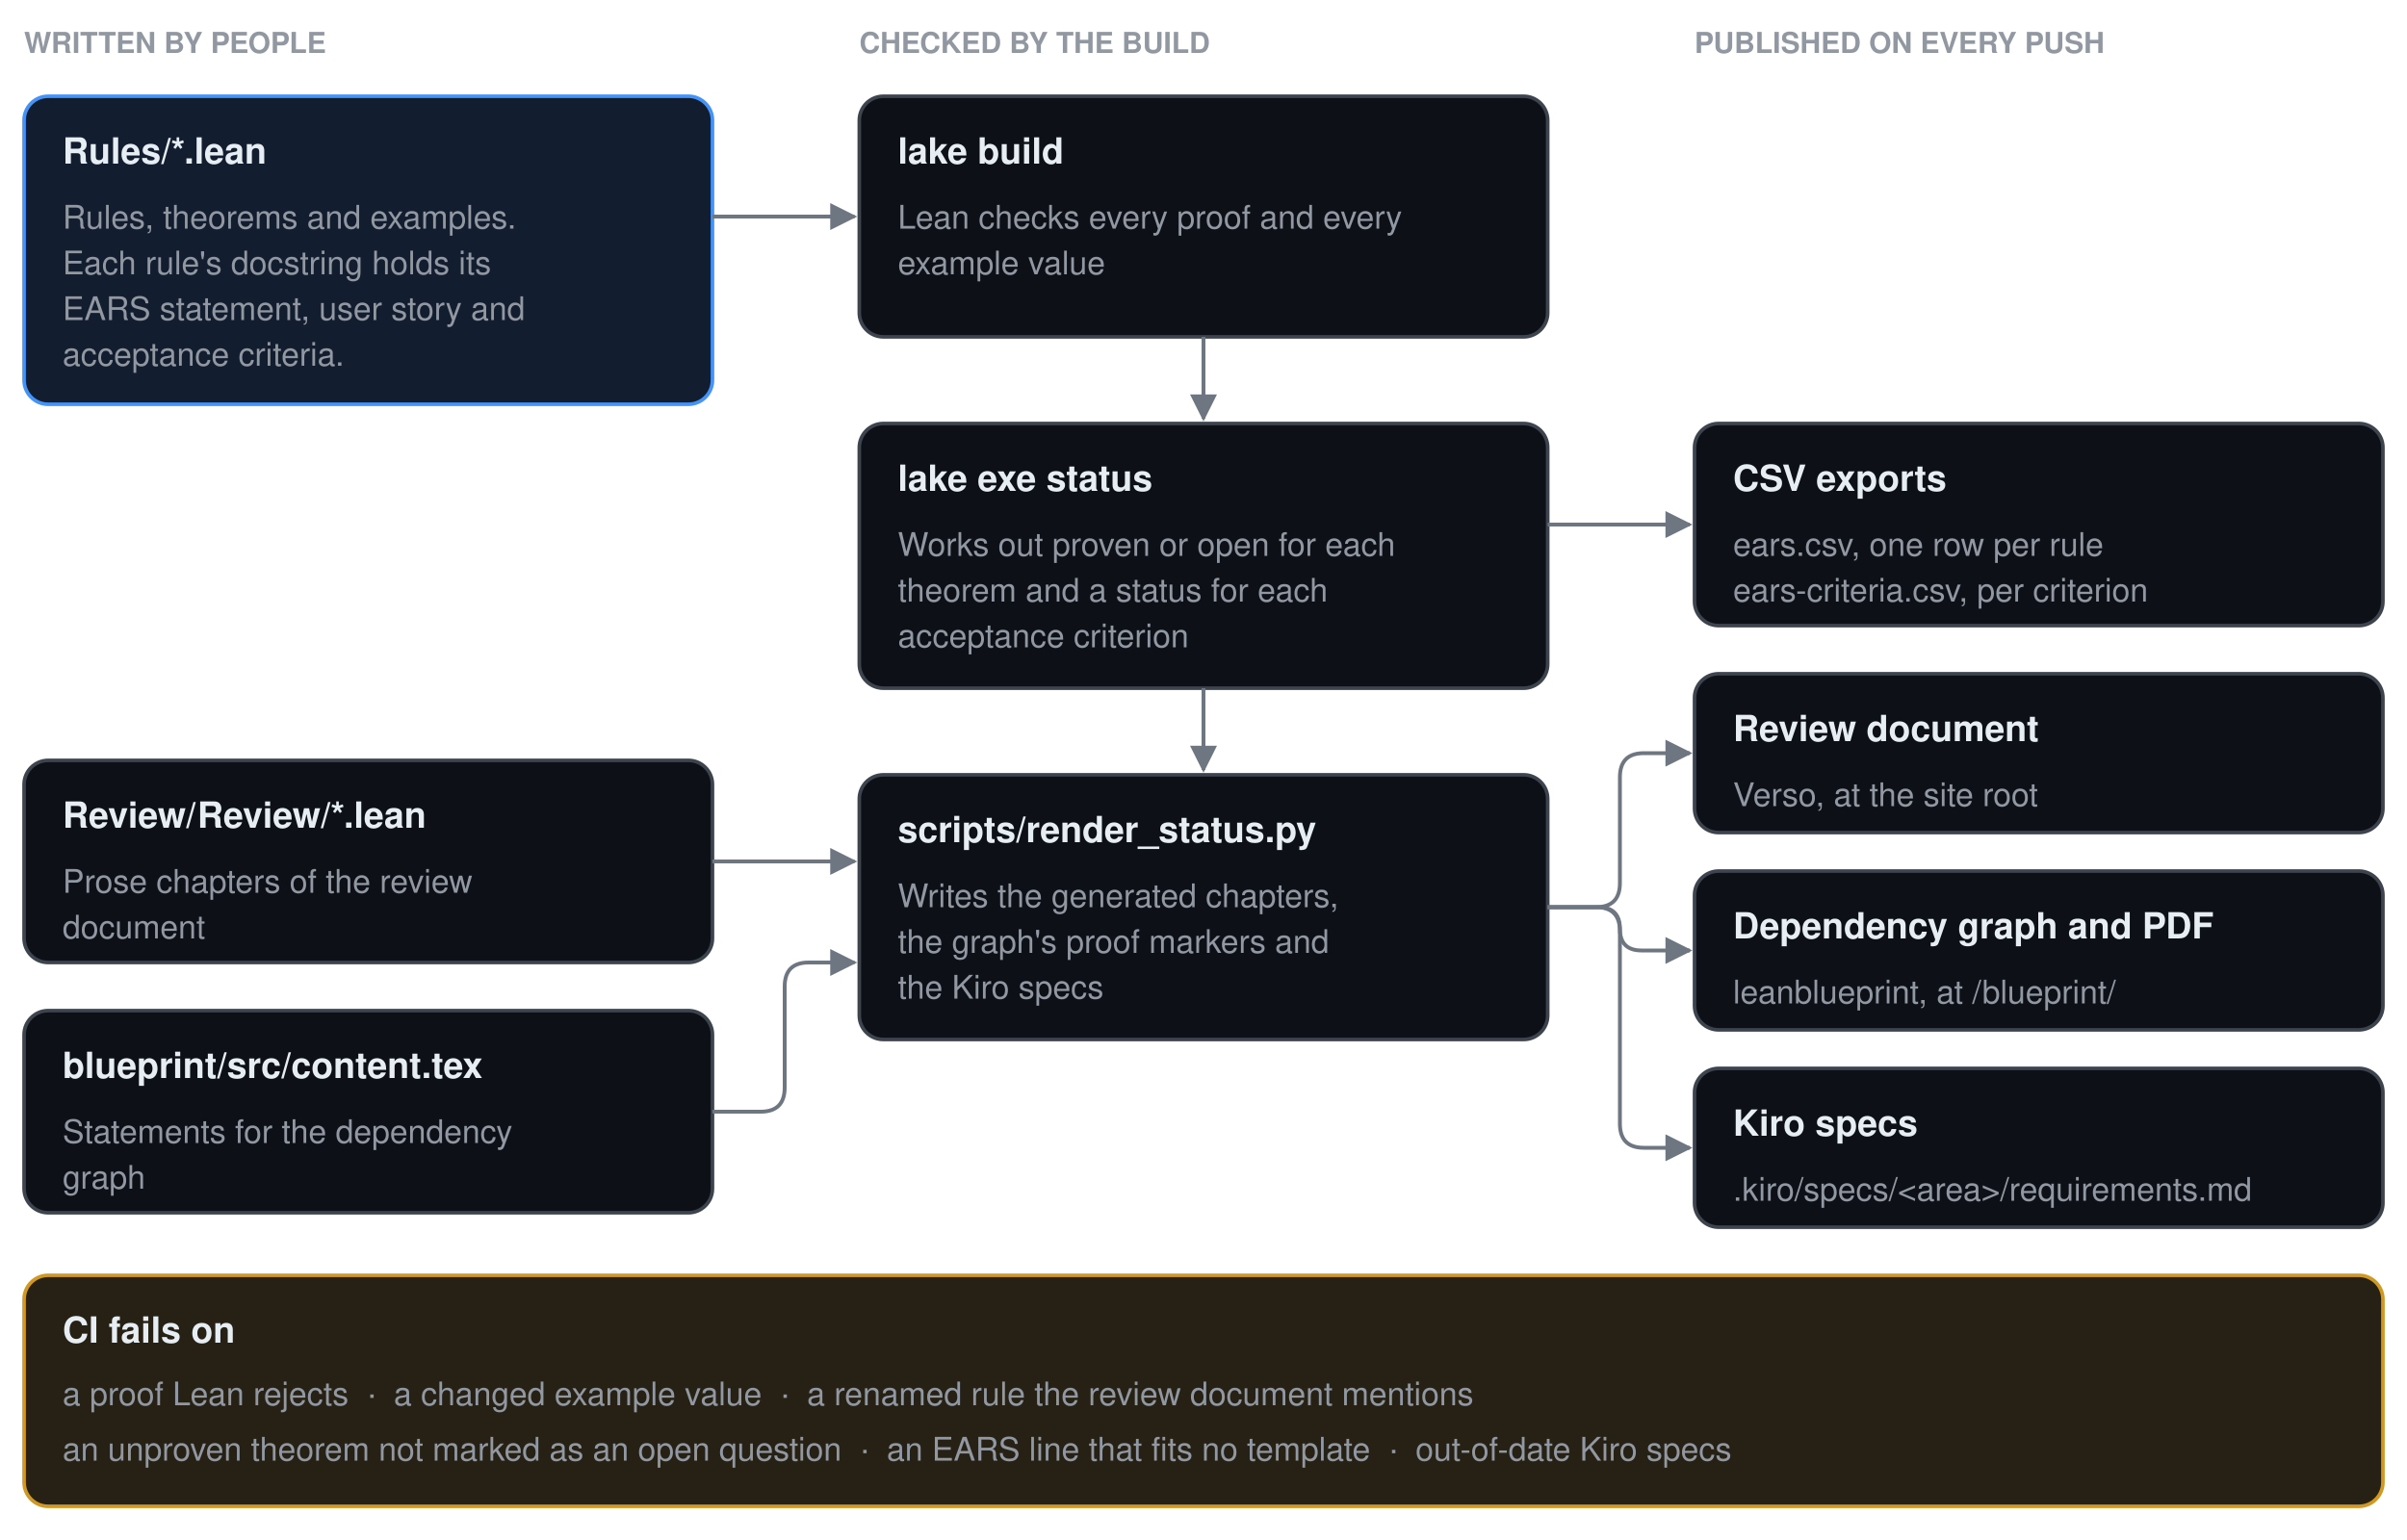
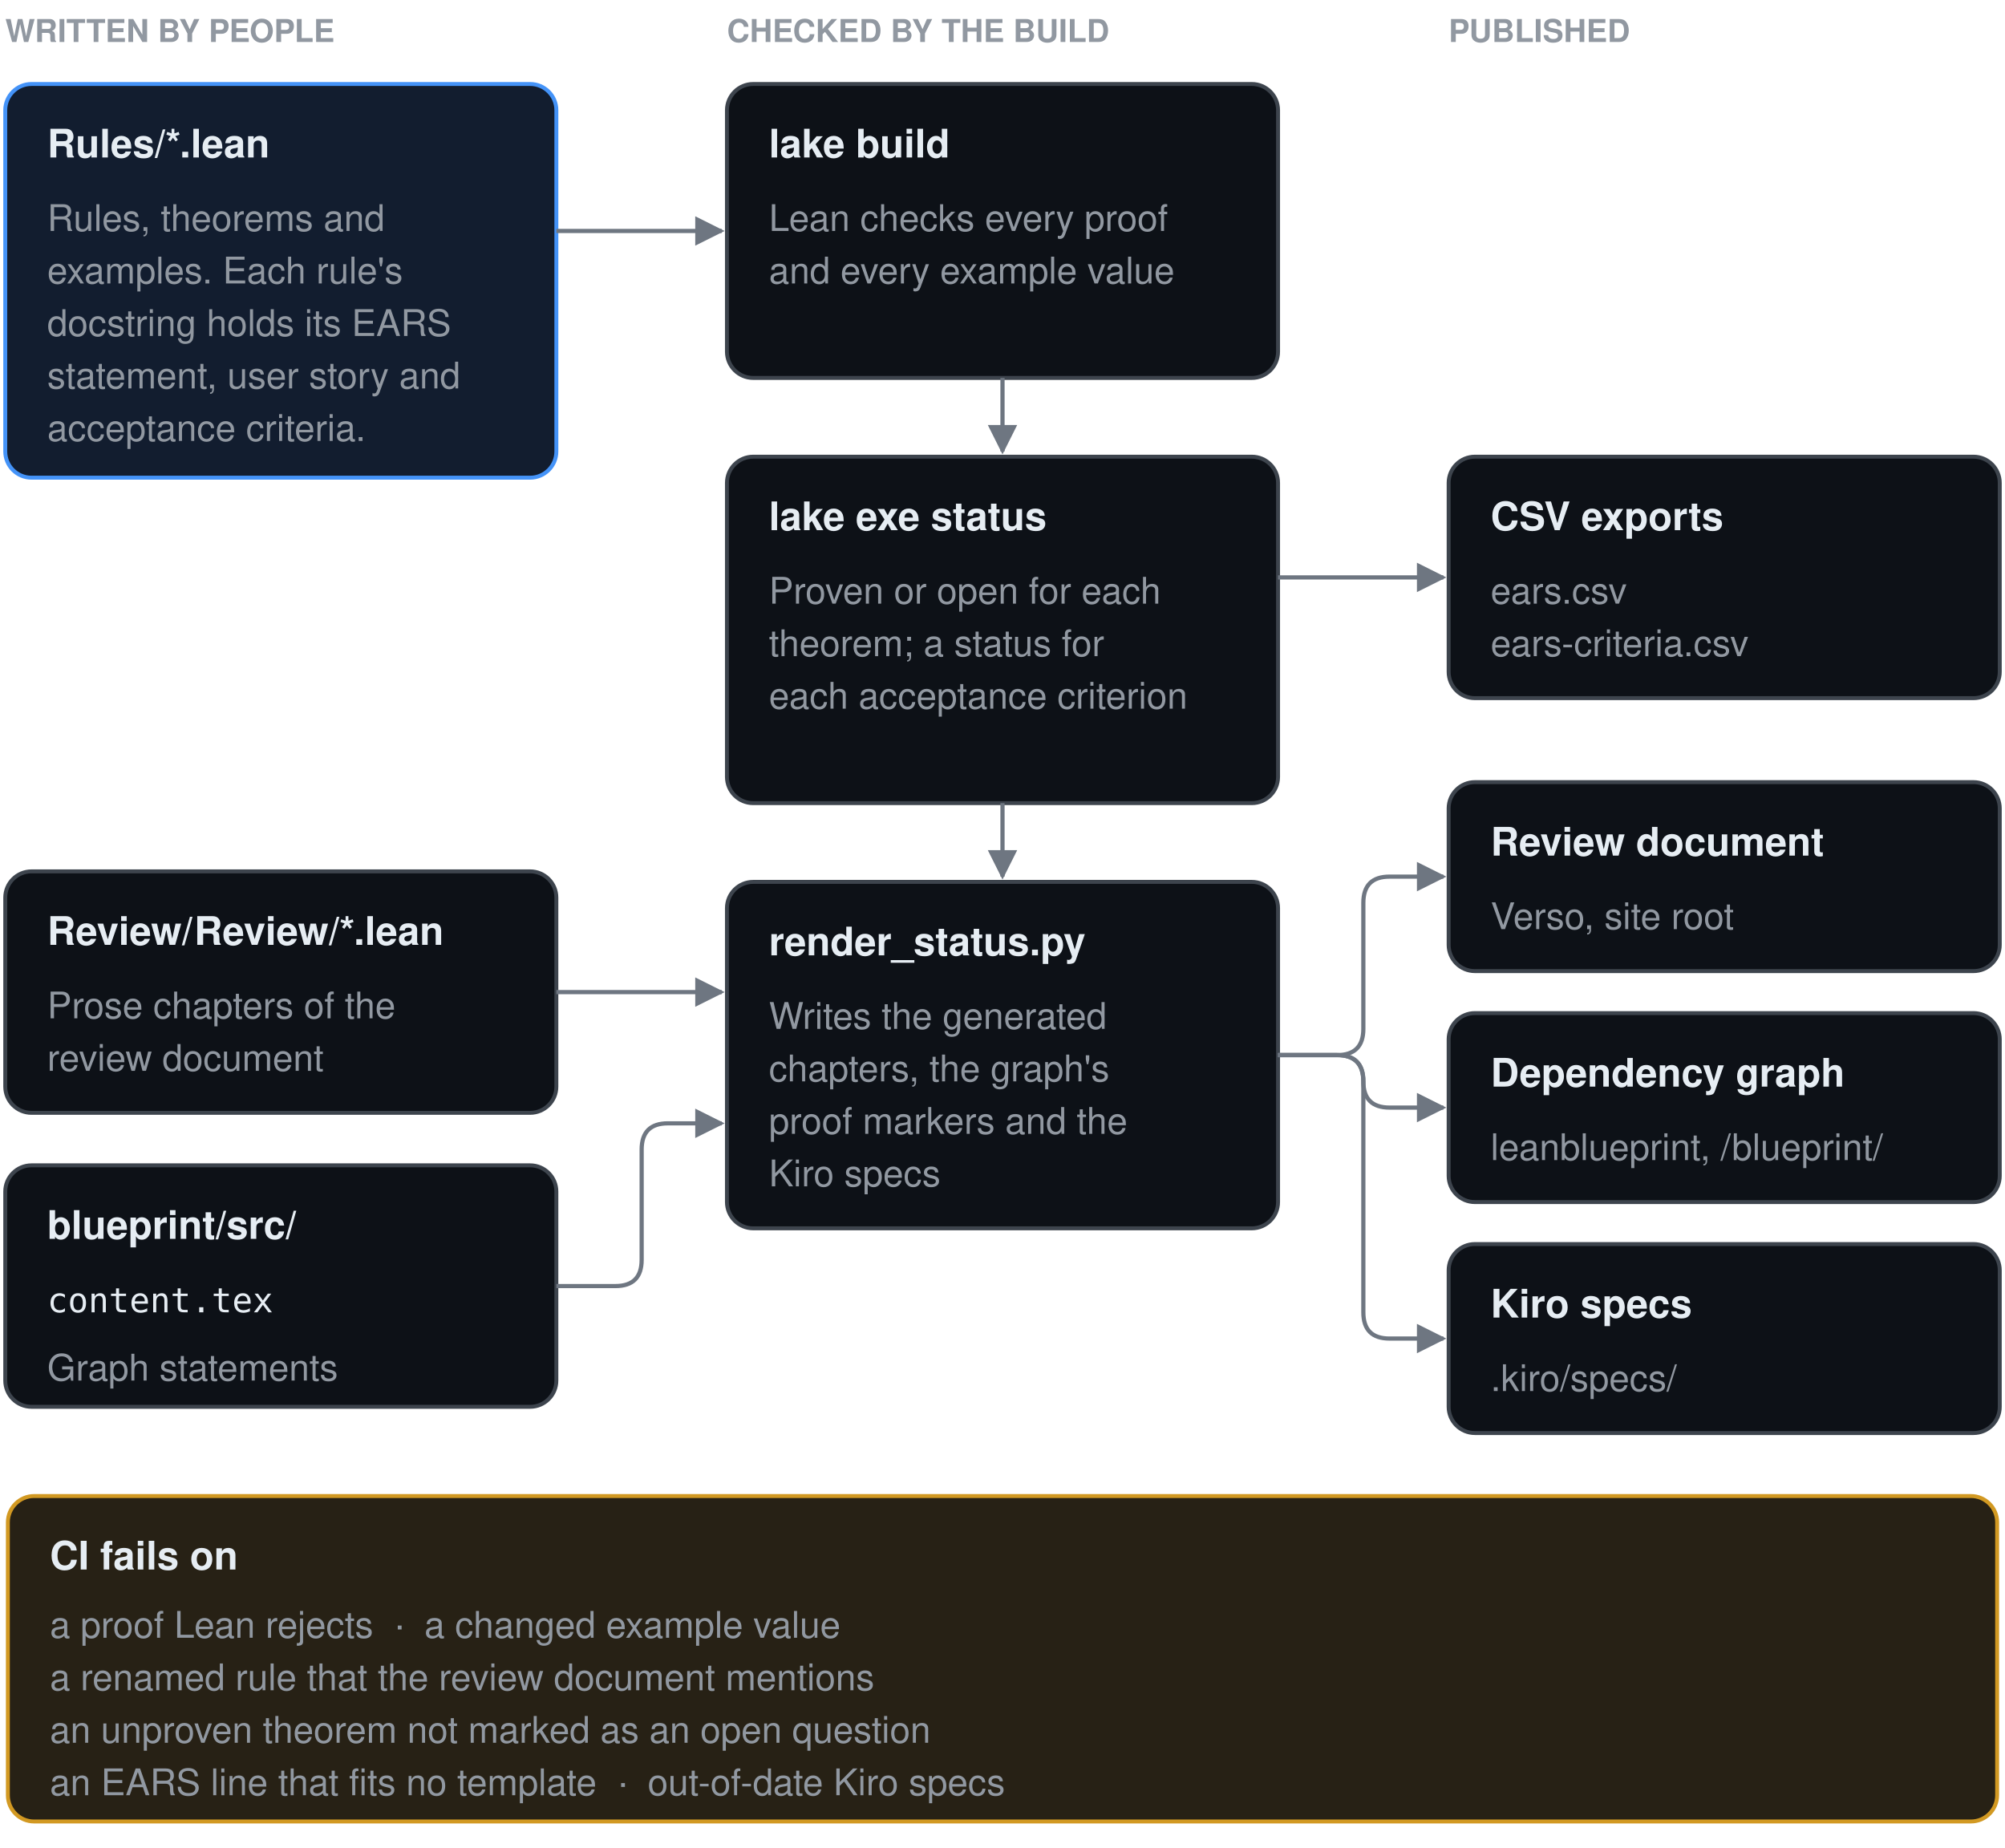
- <svg xmlns="http://www.w3.org/2000/svg" width="1000" height="640" viewBox="0 0 1000 640" role="img" aria-label="How the build turns the Lean model into documents">
+ <svg xmlns="http://www.w3.org/2000/svg" width="764" height="704" viewBox="-2 -2 764 704" role="img" aria-label="How the build turns the Lean model into documents">
  <defs>
    <marker id="head" viewBox="0 0 10 10" refX="9" refY="5" markerWidth="7" markerHeight="7" orient="auto-start-reverse">
      <path d="M0,0 L10,5 L0,10 z" fill="#6e7681" />
    </marker>
  </defs>
-   <text x="10" y="22" font-family="-apple-system, BlinkMacSystemFont, 'Segoe UI', 'Helvetica Neue', Helvetica, Arial, sans-serif" font-size="12" font-weight="700" fill="#9198a1" text-anchor="start" xml:space="preserve">WRITTEN BY PEOPLE</text>
-   <text x="357" y="22" font-family="-apple-system, BlinkMacSystemFont, 'Segoe UI', 'Helvetica Neue', Helvetica, Arial, sans-serif" font-size="12" font-weight="700" fill="#9198a1" text-anchor="start" xml:space="preserve">CHECKED BY THE BUILD</text>
-   <text x="704" y="22" font-family="-apple-system, BlinkMacSystemFont, 'Segoe UI', 'Helvetica Neue', Helvetica, Arial, sans-serif" font-size="12" font-weight="700" fill="#9198a1" text-anchor="start" xml:space="preserve">PUBLISHED ON EVERY PUSH</text>
-   <rect x="10" y="40" width="286" height="128" rx="10" fill="#121d2f" stroke="#4493f8" stroke-width="1.5" />
-   <text x="26" y="68" font-family="-apple-system, BlinkMacSystemFont, 'Segoe UI', 'Helvetica Neue', Helvetica, Arial, sans-serif" font-size="15" font-weight="600" fill="#e6edf3" text-anchor="start" xml:space="preserve">Rules/*.lean</text>
-   <text x="26" y="95" font-family="-apple-system, BlinkMacSystemFont, 'Segoe UI', 'Helvetica Neue', Helvetica, Arial, sans-serif" font-size="13.5" font-weight="400" fill="#9198a1" text-anchor="start" xml:space="preserve">Rules, theorems and examples.</text>
-   <text x="26" y="114" font-family="-apple-system, BlinkMacSystemFont, 'Segoe UI', 'Helvetica Neue', Helvetica, Arial, sans-serif" font-size="13.5" font-weight="400" fill="#9198a1" text-anchor="start" xml:space="preserve">Each rule's docstring holds its</text>
-   <text x="26" y="133" font-family="-apple-system, BlinkMacSystemFont, 'Segoe UI', 'Helvetica Neue', Helvetica, Arial, sans-serif" font-size="13.5" font-weight="400" fill="#9198a1" text-anchor="start" xml:space="preserve">EARS statement, user story and</text>
-   <text x="26" y="152" font-family="-apple-system, BlinkMacSystemFont, 'Segoe UI', 'Helvetica Neue', Helvetica, Arial, sans-serif" font-size="13.5" font-weight="400" fill="#9198a1" text-anchor="start" xml:space="preserve">acceptance criteria.</text>
-   <rect x="10" y="316" width="286" height="84" rx="10" fill="#0d1117" stroke="#3d444d" stroke-width="1.5" />
-   <text x="26" y="344" font-family="-apple-system, BlinkMacSystemFont, 'Segoe UI', 'Helvetica Neue', Helvetica, Arial, sans-serif" font-size="15" font-weight="600" fill="#e6edf3" text-anchor="start" xml:space="preserve">Review/Review/*.lean</text>
-   <text x="26" y="371" font-family="-apple-system, BlinkMacSystemFont, 'Segoe UI', 'Helvetica Neue', Helvetica, Arial, sans-serif" font-size="13.5" font-weight="400" fill="#9198a1" text-anchor="start" xml:space="preserve">Prose chapters of the review</text>
-   <text x="26" y="390" font-family="-apple-system, BlinkMacSystemFont, 'Segoe UI', 'Helvetica Neue', Helvetica, Arial, sans-serif" font-size="13.5" font-weight="400" fill="#9198a1" text-anchor="start" xml:space="preserve">document</text>
-   <rect x="10" y="420" width="286" height="84" rx="10" fill="#0d1117" stroke="#3d444d" stroke-width="1.5" />
-   <text x="26" y="448" font-family="-apple-system, BlinkMacSystemFont, 'Segoe UI', 'Helvetica Neue', Helvetica, Arial, sans-serif" font-size="15" font-weight="600" fill="#e6edf3" text-anchor="start" xml:space="preserve">blueprint/src/content.tex</text>
-   <text x="26" y="475" font-family="-apple-system, BlinkMacSystemFont, 'Segoe UI', 'Helvetica Neue', Helvetica, Arial, sans-serif" font-size="13.5" font-weight="400" fill="#9198a1" text-anchor="start" xml:space="preserve">Statements for the dependency</text>
-   <text x="26" y="494" font-family="-apple-system, BlinkMacSystemFont, 'Segoe UI', 'Helvetica Neue', Helvetica, Arial, sans-serif" font-size="13.5" font-weight="400" fill="#9198a1" text-anchor="start" xml:space="preserve">graph</text>
-   <rect x="357" y="40" width="286" height="100" rx="10" fill="#0d1117" stroke="#3d444d" stroke-width="1.5" />
-   <text x="373" y="68" font-family="-apple-system, BlinkMacSystemFont, 'Segoe UI', 'Helvetica Neue', Helvetica, Arial, sans-serif" font-size="15" font-weight="600" fill="#e6edf3" text-anchor="start" xml:space="preserve">lake build</text>
-   <text x="373" y="95" font-family="-apple-system, BlinkMacSystemFont, 'Segoe UI', 'Helvetica Neue', Helvetica, Arial, sans-serif" font-size="13.5" font-weight="400" fill="#9198a1" text-anchor="start" xml:space="preserve">Lean checks every proof and every</text>
-   <text x="373" y="114" font-family="-apple-system, BlinkMacSystemFont, 'Segoe UI', 'Helvetica Neue', Helvetica, Arial, sans-serif" font-size="13.5" font-weight="400" fill="#9198a1" text-anchor="start" xml:space="preserve">example value</text>
-   <rect x="357" y="176" width="286" height="110" rx="10" fill="#0d1117" stroke="#3d444d" stroke-width="1.5" />
-   <text x="373" y="204" font-family="-apple-system, BlinkMacSystemFont, 'Segoe UI', 'Helvetica Neue', Helvetica, Arial, sans-serif" font-size="15" font-weight="600" fill="#e6edf3" text-anchor="start" xml:space="preserve">lake exe status</text>
-   <text x="373" y="231" font-family="-apple-system, BlinkMacSystemFont, 'Segoe UI', 'Helvetica Neue', Helvetica, Arial, sans-serif" font-size="13.5" font-weight="400" fill="#9198a1" text-anchor="start" xml:space="preserve">Works out proven or open for each</text>
-   <text x="373" y="250" font-family="-apple-system, BlinkMacSystemFont, 'Segoe UI', 'Helvetica Neue', Helvetica, Arial, sans-serif" font-size="13.5" font-weight="400" fill="#9198a1" text-anchor="start" xml:space="preserve">theorem and a status for each</text>
-   <text x="373" y="269" font-family="-apple-system, BlinkMacSystemFont, 'Segoe UI', 'Helvetica Neue', Helvetica, Arial, sans-serif" font-size="13.5" font-weight="400" fill="#9198a1" text-anchor="start" xml:space="preserve">acceptance criterion</text>
-   <rect x="357" y="322" width="286" height="110" rx="10" fill="#0d1117" stroke="#3d444d" stroke-width="1.5" />
-   <text x="373" y="350" font-family="-apple-system, BlinkMacSystemFont, 'Segoe UI', 'Helvetica Neue', Helvetica, Arial, sans-serif" font-size="15" font-weight="600" fill="#e6edf3" text-anchor="start" xml:space="preserve">scripts/render_status.py</text>
-   <text x="373" y="377" font-family="-apple-system, BlinkMacSystemFont, 'Segoe UI', 'Helvetica Neue', Helvetica, Arial, sans-serif" font-size="13.5" font-weight="400" fill="#9198a1" text-anchor="start" xml:space="preserve">Writes the generated chapters,</text>
-   <text x="373" y="396" font-family="-apple-system, BlinkMacSystemFont, 'Segoe UI', 'Helvetica Neue', Helvetica, Arial, sans-serif" font-size="13.5" font-weight="400" fill="#9198a1" text-anchor="start" xml:space="preserve">the graph's proof markers and</text>
-   <text x="373" y="415" font-family="-apple-system, BlinkMacSystemFont, 'Segoe UI', 'Helvetica Neue', Helvetica, Arial, sans-serif" font-size="13.5" font-weight="400" fill="#9198a1" text-anchor="start" xml:space="preserve">the Kiro specs</text>
-   <rect x="704" y="176" width="286" height="84" rx="10" fill="#0d1117" stroke="#3d444d" stroke-width="1.5" />
-   <text x="720" y="204" font-family="-apple-system, BlinkMacSystemFont, 'Segoe UI', 'Helvetica Neue', Helvetica, Arial, sans-serif" font-size="15" font-weight="600" fill="#e6edf3" text-anchor="start" xml:space="preserve">CSV exports</text>
-   <text x="720" y="231" font-family="-apple-system, BlinkMacSystemFont, 'Segoe UI', 'Helvetica Neue', Helvetica, Arial, sans-serif" font-size="13.5" font-weight="400" fill="#9198a1" text-anchor="start" xml:space="preserve">ears.csv, one row per rule</text>
-   <text x="720" y="250" font-family="-apple-system, BlinkMacSystemFont, 'Segoe UI', 'Helvetica Neue', Helvetica, Arial, sans-serif" font-size="13.5" font-weight="400" fill="#9198a1" text-anchor="start" xml:space="preserve">ears-criteria.csv, per criterion</text>
-   <rect x="704" y="280" width="286" height="66" rx="10" fill="#0d1117" stroke="#3d444d" stroke-width="1.5" />
-   <text x="720" y="308" font-family="-apple-system, BlinkMacSystemFont, 'Segoe UI', 'Helvetica Neue', Helvetica, Arial, sans-serif" font-size="15" font-weight="600" fill="#e6edf3" text-anchor="start" xml:space="preserve">Review document</text>
-   <text x="720" y="335" font-family="-apple-system, BlinkMacSystemFont, 'Segoe UI', 'Helvetica Neue', Helvetica, Arial, sans-serif" font-size="13.5" font-weight="400" fill="#9198a1" text-anchor="start" xml:space="preserve">Verso, at the site root</text>
-   <rect x="704" y="362" width="286" height="66" rx="10" fill="#0d1117" stroke="#3d444d" stroke-width="1.5" />
-   <text x="720" y="390" font-family="-apple-system, BlinkMacSystemFont, 'Segoe UI', 'Helvetica Neue', Helvetica, Arial, sans-serif" font-size="15" font-weight="600" fill="#e6edf3" text-anchor="start" xml:space="preserve">Dependency graph and PDF</text>
-   <text x="720" y="417" font-family="-apple-system, BlinkMacSystemFont, 'Segoe UI', 'Helvetica Neue', Helvetica, Arial, sans-serif" font-size="13.5" font-weight="400" fill="#9198a1" text-anchor="start" xml:space="preserve">leanblueprint, at /blueprint/</text>
-   <rect x="704" y="444" width="286" height="66" rx="10" fill="#0d1117" stroke="#3d444d" stroke-width="1.5" />
-   <text x="720" y="472" font-family="-apple-system, BlinkMacSystemFont, 'Segoe UI', 'Helvetica Neue', Helvetica, Arial, sans-serif" font-size="15" font-weight="600" fill="#e6edf3" text-anchor="start" xml:space="preserve">Kiro specs</text>
-   <text x="720" y="499" font-family="-apple-system, BlinkMacSystemFont, 'Segoe UI', 'Helvetica Neue', Helvetica, Arial, sans-serif" font-size="13.5" font-weight="400" fill="#9198a1" text-anchor="start" xml:space="preserve">.kiro/specs/&lt;area&gt;/requirements.md</text>
-   <path d="M296,90 L355,90" fill="none" stroke="#6e7681" stroke-width="1.6" marker-end="url(#head)" />
-   <path d="M500.0,140 L500.0,174" fill="none" stroke="#6e7681" stroke-width="1.6" marker-end="url(#head)" />
-   <path d="M500.0,286 L500.0,320" fill="none" stroke="#6e7681" stroke-width="1.6" marker-end="url(#head)" />
-   <path d="M296,358 L355,358" fill="none" stroke="#6e7681" stroke-width="1.6" marker-end="url(#head)" />
-   <path d="M296,462 L316,462 Q326,462 326,452 L326,410 Q326,400 336,400 L355,400" fill="none" stroke="#6e7681" stroke-width="1.6" marker-end="url(#head)" />
-   <path d="M643,218 L702,218" fill="none" stroke="#6e7681" stroke-width="1.6" marker-end="url(#head)" />
-   <path d="M643,377 L663,377 Q673,377 673,367 L673,323 Q673,313 683,313 L702,313" fill="none" stroke="#6e7681" stroke-width="1.6" marker-end="url(#head)" />
-   <path d="M643,377 L664.0,377.0 Q673,377 673.0,386.0 L673.0,386.0 Q673,395 682.0,395.0 L702,395" fill="none" stroke="#6e7681" stroke-width="1.6" marker-end="url(#head)" />
-   <path d="M643,377 L663,377 Q673,377 673,387 L673,467 Q673,477 683,477 L702,477" fill="none" stroke="#6e7681" stroke-width="1.6" marker-end="url(#head)" />
-   <rect x="10" y="530" width="980" height="96" rx="10" fill="#272115" stroke="#d29922" stroke-width="1.5" />
-   <text x="26" y="558" font-family="-apple-system, BlinkMacSystemFont, 'Segoe UI', 'Helvetica Neue', Helvetica, Arial, sans-serif" font-size="15" font-weight="600" fill="#e6edf3" text-anchor="start" xml:space="preserve">CI fails on</text>
-   <text x="26" y="584" font-family="-apple-system, BlinkMacSystemFont, 'Segoe UI', 'Helvetica Neue', Helvetica, Arial, sans-serif" font-size="13.5" font-weight="400" fill="#9198a1" text-anchor="start" xml:space="preserve">a proof Lean rejects  ·  a changed example value  ·  a renamed rule the review document mentions</text>
-   <text x="26" y="607" font-family="-apple-system, BlinkMacSystemFont, 'Segoe UI', 'Helvetica Neue', Helvetica, Arial, sans-serif" font-size="13.5" font-weight="400" fill="#9198a1" text-anchor="start" xml:space="preserve">an unproven theorem not marked as an open question  ·  an EARS line that fits no template  ·  out-of-date Kiro specs</text>
+   <text x="0" y="14" font-family="-apple-system, BlinkMacSystemFont, 'Segoe UI', 'Helvetica Neue', Helvetica, Arial, sans-serif" font-size="12" font-weight="700" fill="#9198a1" text-anchor="start" xml:space="preserve">WRITTEN BY PEOPLE</text>
+   <text x="275" y="14" font-family="-apple-system, BlinkMacSystemFont, 'Segoe UI', 'Helvetica Neue', Helvetica, Arial, sans-serif" font-size="12" font-weight="700" fill="#9198a1" text-anchor="start" xml:space="preserve">CHECKED BY THE BUILD</text>
+   <text x="550" y="14" font-family="-apple-system, BlinkMacSystemFont, 'Segoe UI', 'Helvetica Neue', Helvetica, Arial, sans-serif" font-size="12" font-weight="700" fill="#9198a1" text-anchor="start" xml:space="preserve">PUBLISHED</text>
+   <rect x="0" y="30" width="210" height="150" rx="10" fill="#121d2f" stroke="#4493f8" stroke-width="1.5" />
+   <text x="16" y="58" font-family="-apple-system, BlinkMacSystemFont, 'Segoe UI', 'Helvetica Neue', Helvetica, Arial, sans-serif" font-size="15" font-weight="600" fill="#e6edf3" text-anchor="start" xml:space="preserve">Rules/*.lean</text>
+   <text x="16" y="86" font-family="-apple-system, BlinkMacSystemFont, 'Segoe UI', 'Helvetica Neue', Helvetica, Arial, sans-serif" font-size="14" font-weight="400" fill="#9198a1" text-anchor="start" xml:space="preserve">Rules, theorems and</text>
+   <text x="16" y="106" font-family="-apple-system, BlinkMacSystemFont, 'Segoe UI', 'Helvetica Neue', Helvetica, Arial, sans-serif" font-size="14" font-weight="400" fill="#9198a1" text-anchor="start" xml:space="preserve">examples. Each rule's</text>
+   <text x="16" y="126" font-family="-apple-system, BlinkMacSystemFont, 'Segoe UI', 'Helvetica Neue', Helvetica, Arial, sans-serif" font-size="14" font-weight="400" fill="#9198a1" text-anchor="start" xml:space="preserve">docstring holds its EARS</text>
+   <text x="16" y="146" font-family="-apple-system, BlinkMacSystemFont, 'Segoe UI', 'Helvetica Neue', Helvetica, Arial, sans-serif" font-size="14" font-weight="400" fill="#9198a1" text-anchor="start" xml:space="preserve">statement, user story and</text>
+   <text x="16" y="166" font-family="-apple-system, BlinkMacSystemFont, 'Segoe UI', 'Helvetica Neue', Helvetica, Arial, sans-serif" font-size="14" font-weight="400" fill="#9198a1" text-anchor="start" xml:space="preserve">acceptance criteria.</text>
+   <rect x="0" y="330" width="210" height="92" rx="10" fill="#0d1117" stroke="#3d444d" stroke-width="1.5" />
+   <text x="16" y="358" font-family="-apple-system, BlinkMacSystemFont, 'Segoe UI', 'Helvetica Neue', Helvetica, Arial, sans-serif" font-size="15" font-weight="600" fill="#e6edf3" text-anchor="start" xml:space="preserve">Review/Review/*.lean</text>
+   <text x="16" y="386" font-family="-apple-system, BlinkMacSystemFont, 'Segoe UI', 'Helvetica Neue', Helvetica, Arial, sans-serif" font-size="14" font-weight="400" fill="#9198a1" text-anchor="start" xml:space="preserve">Prose chapters of the</text>
+   <text x="16" y="406" font-family="-apple-system, BlinkMacSystemFont, 'Segoe UI', 'Helvetica Neue', Helvetica, Arial, sans-serif" font-size="14" font-weight="400" fill="#9198a1" text-anchor="start" xml:space="preserve">review document</text>
+   <rect x="0" y="442" width="210" height="92" rx="10" fill="#0d1117" stroke="#3d444d" stroke-width="1.5" />
+   <text x="16" y="470" font-family="-apple-system, BlinkMacSystemFont, 'Segoe UI', 'Helvetica Neue', Helvetica, Arial, sans-serif" font-size="15" font-weight="600" fill="#e6edf3" text-anchor="start" xml:space="preserve">blueprint/src/</text>
+   <text x="16" y="498" font-family="ui-monospace, SFMono-Regular, 'SF Mono', Menlo, Consolas, monospace" font-size="13" font-weight="400" fill="#e6edf3" text-anchor="start" xml:space="preserve">content.tex</text>
+   <text x="16" y="524" font-family="-apple-system, BlinkMacSystemFont, 'Segoe UI', 'Helvetica Neue', Helvetica, Arial, sans-serif" font-size="14" font-weight="400" fill="#9198a1" text-anchor="start" xml:space="preserve">Graph statements</text>
+   <rect x="275" y="30" width="210" height="112" rx="10" fill="#0d1117" stroke="#3d444d" stroke-width="1.5" />
+   <text x="291" y="58" font-family="-apple-system, BlinkMacSystemFont, 'Segoe UI', 'Helvetica Neue', Helvetica, Arial, sans-serif" font-size="15" font-weight="600" fill="#e6edf3" text-anchor="start" xml:space="preserve">lake build</text>
+   <text x="291" y="86" font-family="-apple-system, BlinkMacSystemFont, 'Segoe UI', 'Helvetica Neue', Helvetica, Arial, sans-serif" font-size="14" font-weight="400" fill="#9198a1" text-anchor="start" xml:space="preserve">Lean checks every proof</text>
+   <text x="291" y="106" font-family="-apple-system, BlinkMacSystemFont, 'Segoe UI', 'Helvetica Neue', Helvetica, Arial, sans-serif" font-size="14" font-weight="400" fill="#9198a1" text-anchor="start" xml:space="preserve">and every example value</text>
+   <rect x="275" y="172" width="210" height="132" rx="10" fill="#0d1117" stroke="#3d444d" stroke-width="1.5" />
+   <text x="291" y="200" font-family="-apple-system, BlinkMacSystemFont, 'Segoe UI', 'Helvetica Neue', Helvetica, Arial, sans-serif" font-size="15" font-weight="600" fill="#e6edf3" text-anchor="start" xml:space="preserve">lake exe status</text>
+   <text x="291" y="228" font-family="-apple-system, BlinkMacSystemFont, 'Segoe UI', 'Helvetica Neue', Helvetica, Arial, sans-serif" font-size="14" font-weight="400" fill="#9198a1" text-anchor="start" xml:space="preserve">Proven or open for each</text>
+   <text x="291" y="248" font-family="-apple-system, BlinkMacSystemFont, 'Segoe UI', 'Helvetica Neue', Helvetica, Arial, sans-serif" font-size="14" font-weight="400" fill="#9198a1" text-anchor="start" xml:space="preserve">theorem; a status for</text>
+   <text x="291" y="268" font-family="-apple-system, BlinkMacSystemFont, 'Segoe UI', 'Helvetica Neue', Helvetica, Arial, sans-serif" font-size="14" font-weight="400" fill="#9198a1" text-anchor="start" xml:space="preserve">each acceptance criterion</text>
+   <rect x="275" y="334" width="210" height="132" rx="10" fill="#0d1117" stroke="#3d444d" stroke-width="1.5" />
+   <text x="291" y="362" font-family="-apple-system, BlinkMacSystemFont, 'Segoe UI', 'Helvetica Neue', Helvetica, Arial, sans-serif" font-size="15" font-weight="600" fill="#e6edf3" text-anchor="start" xml:space="preserve">render_status.py</text>
+   <text x="291" y="390" font-family="-apple-system, BlinkMacSystemFont, 'Segoe UI', 'Helvetica Neue', Helvetica, Arial, sans-serif" font-size="14" font-weight="400" fill="#9198a1" text-anchor="start" xml:space="preserve">Writes the generated</text>
+   <text x="291" y="410" font-family="-apple-system, BlinkMacSystemFont, 'Segoe UI', 'Helvetica Neue', Helvetica, Arial, sans-serif" font-size="14" font-weight="400" fill="#9198a1" text-anchor="start" xml:space="preserve">chapters, the graph's</text>
+   <text x="291" y="430" font-family="-apple-system, BlinkMacSystemFont, 'Segoe UI', 'Helvetica Neue', Helvetica, Arial, sans-serif" font-size="14" font-weight="400" fill="#9198a1" text-anchor="start" xml:space="preserve">proof markers and the</text>
+   <text x="291" y="450" font-family="-apple-system, BlinkMacSystemFont, 'Segoe UI', 'Helvetica Neue', Helvetica, Arial, sans-serif" font-size="14" font-weight="400" fill="#9198a1" text-anchor="start" xml:space="preserve">Kiro specs</text>
+   <rect x="550" y="172" width="210" height="92" rx="10" fill="#0d1117" stroke="#3d444d" stroke-width="1.5" />
+   <text x="566" y="200" font-family="-apple-system, BlinkMacSystemFont, 'Segoe UI', 'Helvetica Neue', Helvetica, Arial, sans-serif" font-size="15" font-weight="600" fill="#e6edf3" text-anchor="start" xml:space="preserve">CSV exports</text>
+   <text x="566" y="228" font-family="-apple-system, BlinkMacSystemFont, 'Segoe UI', 'Helvetica Neue', Helvetica, Arial, sans-serif" font-size="14" font-weight="400" fill="#9198a1" text-anchor="start" xml:space="preserve">ears.csv</text>
+   <text x="566" y="248" font-family="-apple-system, BlinkMacSystemFont, 'Segoe UI', 'Helvetica Neue', Helvetica, Arial, sans-serif" font-size="14" font-weight="400" fill="#9198a1" text-anchor="start" xml:space="preserve">ears-criteria.csv</text>
+   <rect x="550" y="296" width="210" height="72" rx="10" fill="#0d1117" stroke="#3d444d" stroke-width="1.5" />
+   <text x="566" y="324" font-family="-apple-system, BlinkMacSystemFont, 'Segoe UI', 'Helvetica Neue', Helvetica, Arial, sans-serif" font-size="15" font-weight="600" fill="#e6edf3" text-anchor="start" xml:space="preserve">Review document</text>
+   <text x="566" y="352" font-family="-apple-system, BlinkMacSystemFont, 'Segoe UI', 'Helvetica Neue', Helvetica, Arial, sans-serif" font-size="14" font-weight="400" fill="#9198a1" text-anchor="start" xml:space="preserve">Verso, site root</text>
+   <rect x="550" y="384" width="210" height="72" rx="10" fill="#0d1117" stroke="#3d444d" stroke-width="1.5" />
+   <text x="566" y="412" font-family="-apple-system, BlinkMacSystemFont, 'Segoe UI', 'Helvetica Neue', Helvetica, Arial, sans-serif" font-size="15" font-weight="600" fill="#e6edf3" text-anchor="start" xml:space="preserve">Dependency graph</text>
+   <text x="566" y="440" font-family="-apple-system, BlinkMacSystemFont, 'Segoe UI', 'Helvetica Neue', Helvetica, Arial, sans-serif" font-size="14" font-weight="400" fill="#9198a1" text-anchor="start" xml:space="preserve">leanblueprint, /blueprint/</text>
+   <rect x="550" y="472" width="210" height="72" rx="10" fill="#0d1117" stroke="#3d444d" stroke-width="1.5" />
+   <text x="566" y="500" font-family="-apple-system, BlinkMacSystemFont, 'Segoe UI', 'Helvetica Neue', Helvetica, Arial, sans-serif" font-size="15" font-weight="600" fill="#e6edf3" text-anchor="start" xml:space="preserve">Kiro specs</text>
+   <text x="566" y="528" font-family="-apple-system, BlinkMacSystemFont, 'Segoe UI', 'Helvetica Neue', Helvetica, Arial, sans-serif" font-size="14" font-weight="400" fill="#9198a1" text-anchor="start" xml:space="preserve">.kiro/specs/</text>
+   <path d="M210,86 L273,86" fill="none" stroke="#6e7681" stroke-width="1.6" marker-end="url(#head)" />
+   <path d="M380.0,142 L380.0,170" fill="none" stroke="#6e7681" stroke-width="1.6" marker-end="url(#head)" />
+   <path d="M380.0,304 L380.0,332" fill="none" stroke="#6e7681" stroke-width="1.6" marker-end="url(#head)" />
+   <path d="M210,376 L273,376" fill="none" stroke="#6e7681" stroke-width="1.6" marker-end="url(#head)" />
+   <path d="M210,488 L232.5,488 Q242.5,488 242.5,478 L242.5,436 Q242.5,426 252.5,426 L273,426" fill="none" stroke="#6e7681" stroke-width="1.6" marker-end="url(#head)" />
+   <path d="M485,218 L548,218" fill="none" stroke="#6e7681" stroke-width="1.6" marker-end="url(#head)" />
+   <path d="M485,400 L507.5,400 Q517.5,400 517.5,390 L517.5,342 Q517.5,332 527.5,332 L548,332" fill="none" stroke="#6e7681" stroke-width="1.6" marker-end="url(#head)" />
+   <path d="M485,400 L507.5,400 Q517.5,400 517.5,410 L517.5,410 Q517.5,420 527.5,420 L548,420" fill="none" stroke="#6e7681" stroke-width="1.6" marker-end="url(#head)" />
+   <path d="M485,400 L507.5,400 Q517.5,400 517.5,410 L517.5,498 Q517.5,508 527.5,508 L548,508" fill="none" stroke="#6e7681" stroke-width="1.6" marker-end="url(#head)" />
+   <rect x="1" y="568" width="758" height="124" rx="10" fill="#272115" stroke="#d29922" stroke-width="1.5" />
+   <text x="17" y="596" font-family="-apple-system, BlinkMacSystemFont, 'Segoe UI', 'Helvetica Neue', Helvetica, Arial, sans-serif" font-size="15" font-weight="600" fill="#e6edf3" text-anchor="start" xml:space="preserve">CI fails on</text>
+   <text x="17" y="622" font-family="-apple-system, BlinkMacSystemFont, 'Segoe UI', 'Helvetica Neue', Helvetica, Arial, sans-serif" font-size="14" font-weight="400" fill="#9198a1" text-anchor="start" xml:space="preserve">a proof Lean rejects  ·  a changed example value</text>
+   <text x="17" y="642" font-family="-apple-system, BlinkMacSystemFont, 'Segoe UI', 'Helvetica Neue', Helvetica, Arial, sans-serif" font-size="14" font-weight="400" fill="#9198a1" text-anchor="start" xml:space="preserve">a renamed rule that the review document mentions</text>
+   <text x="17" y="662" font-family="-apple-system, BlinkMacSystemFont, 'Segoe UI', 'Helvetica Neue', Helvetica, Arial, sans-serif" font-size="14" font-weight="400" fill="#9198a1" text-anchor="start" xml:space="preserve">an unproven theorem not marked as an open question</text>
+   <text x="17" y="682" font-family="-apple-system, BlinkMacSystemFont, 'Segoe UI', 'Helvetica Neue', Helvetica, Arial, sans-serif" font-size="14" font-weight="400" fill="#9198a1" text-anchor="start" xml:space="preserve">an EARS line that fits no template  ·  out-of-date Kiro specs</text>
</svg>
